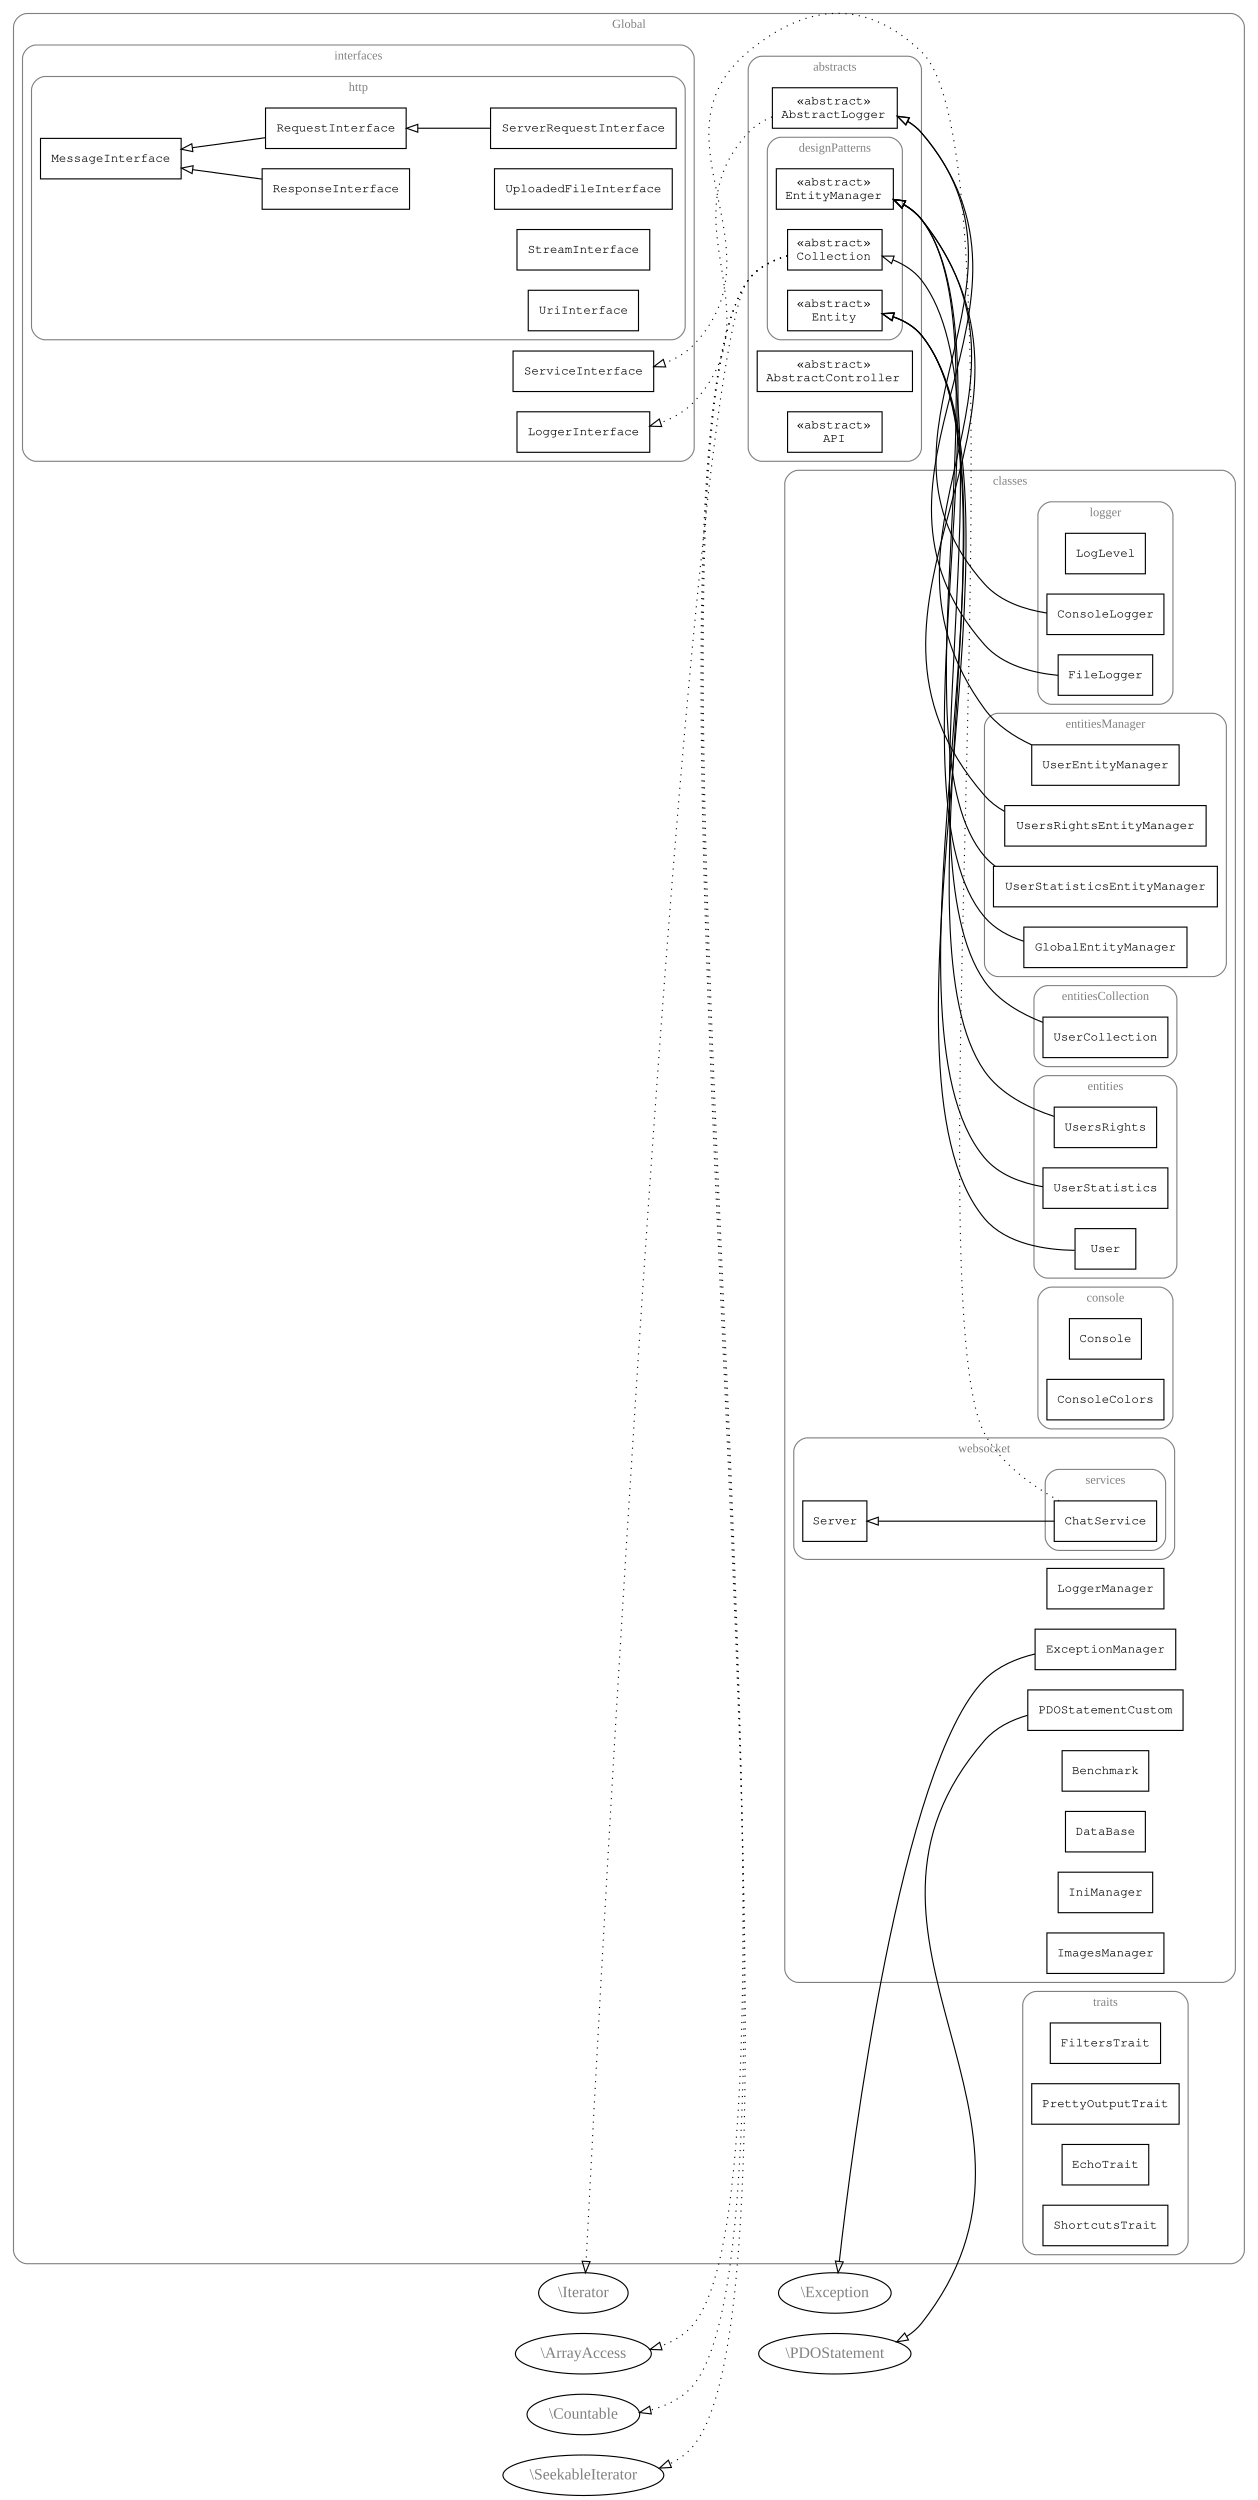
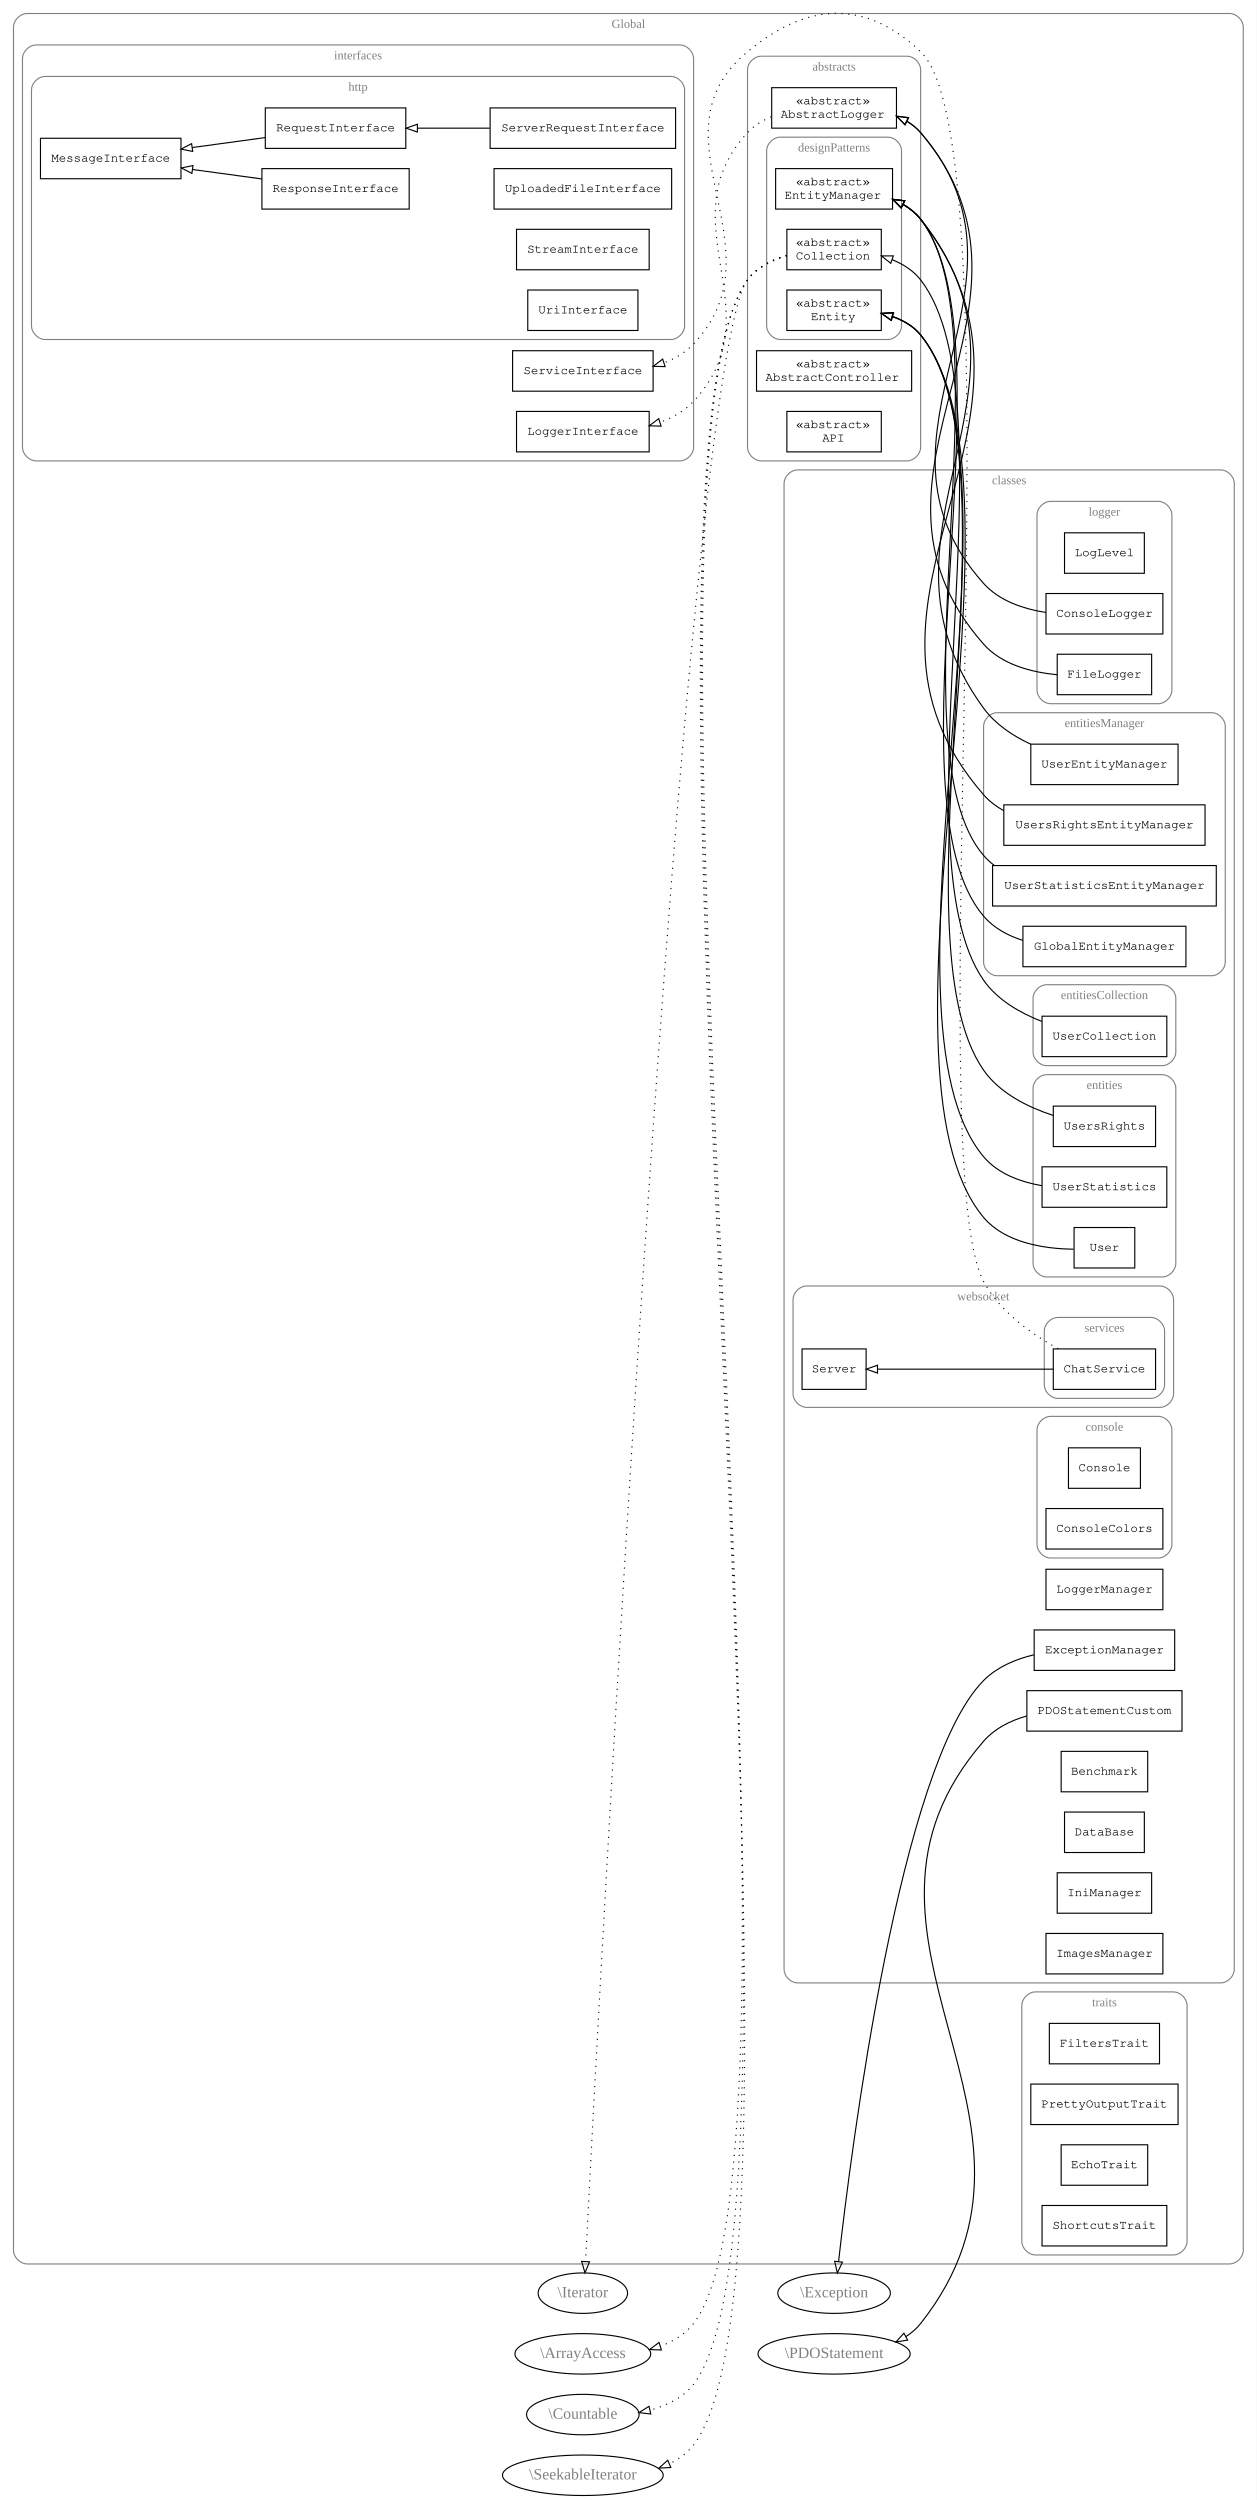
- <svg xmlns="http://www.w3.org/2000/svg" width="1118pt" height="2222pt" viewBox="0.00 0.00 1118.00 2222.00">
-   <g id="graph0" class="graph" transform="scale(1 1) rotate(0) translate(4 2218)">
-     <polygon fill="white" stroke="none" points="-4,4 -4,-2218 1114,-2218 1114,4 -4,4" />
+ <svg xmlns="http://www.w3.org/2000/svg" width="1118pt" height="2224pt" viewBox="0.00 0.00 1118.00 2224.00">
+   <g id="graph0" class="graph" transform="scale(1 1) rotate(0) translate(4 2220)">
+     <polygon fill="white" stroke="none" points="-4,4 -4,-2220 1114,-2220 1114,4 -4,4" />
    <g id="clust1" class="cluster">
-       <path fill="none" stroke="gray" d="M20,-206C20,-206 1090,-206 1090,-206 1096,-206 1102,-212 1102,-218 1102,-218 1102,-2194 1102,-2194 1102,-2200 1096,-2206 1090,-2206 1090,-2206 20,-2206 20,-2206 14,-2206 8,-2200 8,-2194 8,-2194 8,-218 8,-218 8,-212 14,-206 20,-206" />
-       <text text-anchor="middle" x="555" y="-2193.2" font-family="Times New Roman,serif" font-size="11.00" fill="gray">Global</text>
+       <path fill="none" stroke="gray" d="M20,-206C20,-206 1090,-206 1090,-206 1096,-206 1102,-212 1102,-218 1102,-218 1102,-2196 1102,-2196 1102,-2202 1096,-2208 1090,-2208 1090,-2208 20,-2208 20,-2208 14,-2208 8,-2202 8,-2196 8,-2196 8,-218 8,-218 8,-212 14,-206 20,-206" />
+       <text text-anchor="middle" x="555" y="-2195.2" font-family="Times New Roman,serif" font-size="11.00" fill="gray">Global</text>
    </g>
    <g id="clust2" class="cluster">
-       <path fill="none" stroke="gray" d="M705.5,-456C705.5,-456 1082,-456 1082,-456 1088,-456 1094,-462 1094,-468 1094,-468 1094,-1788 1094,-1788 1094,-1794 1088,-1800 1082,-1800 1082,-1800 705.5,-1800 705.5,-1800 699.5,-1800 693.5,-1794 693.5,-1788 693.5,-1788 693.5,-468 693.5,-468 693.5,-462 699.5,-456 705.5,-456" />
-       <text text-anchor="middle" x="893.75" y="-1787.2" font-family="Times New Roman,serif" font-size="11.00" fill="gray">classes</text>
+       <path fill="none" stroke="gray" d="M705.5,-456C705.5,-456 1082,-456 1082,-456 1088,-456 1094,-462 1094,-468 1094,-468 1094,-1790 1094,-1790 1094,-1796 1088,-1802 1082,-1802 1082,-1802 705.5,-1802 705.5,-1802 699.5,-1802 693.5,-1796 693.5,-1790 693.5,-1790 693.5,-468 693.5,-468 693.5,-462 699.5,-456 705.5,-456" />
+       <text text-anchor="middle" x="893.75" y="-1789.2" font-family="Times New Roman,serif" font-size="11.00" fill="gray">classes</text>
    </g>
    <g id="clust4" class="cluster">
-       <path fill="none" stroke="gray" d="M930.5,-1592C930.5,-1592 1026.5,-1592 1026.5,-1592 1032.5,-1592 1038.5,-1598 1038.5,-1604 1038.5,-1604 1038.5,-1760 1038.5,-1760 1038.5,-1766 1032.5,-1772 1026.5,-1772 1026.5,-1772 930.5,-1772 930.5,-1772 924.5,-1772 918.5,-1766 918.5,-1760 918.5,-1760 918.5,-1604 918.5,-1604 918.5,-1598 924.5,-1592 930.5,-1592" />
-       <text text-anchor="middle" x="978.5" y="-1759.2" font-family="Times New Roman,serif" font-size="11.00" fill="gray">logger</text>
+       <path fill="none" stroke="gray" d="M930.5,-1594C930.5,-1594 1026.5,-1594 1026.5,-1594 1032.5,-1594 1038.5,-1600 1038.5,-1606 1038.5,-1606 1038.5,-1762 1038.5,-1762 1038.5,-1768 1032.5,-1774 1026.5,-1774 1026.5,-1774 930.5,-1774 930.5,-1774 924.5,-1774 918.5,-1768 918.5,-1762 918.5,-1762 918.5,-1606 918.5,-1606 918.5,-1600 924.5,-1594 930.5,-1594" />
+       <text text-anchor="middle" x="978.5" y="-1761.2" font-family="Times New Roman,serif" font-size="11.00" fill="gray">logger</text>
    </g>
    <g id="clust3" class="cluster">
-       <path fill="none" stroke="gray" d="M883,-1350C883,-1350 1074,-1350 1074,-1350 1080,-1350 1086,-1356 1086,-1362 1086,-1362 1086,-1572 1086,-1572 1086,-1578 1080,-1584 1074,-1584 1074,-1584 883,-1584 883,-1584 877,-1584 871,-1578 871,-1572 871,-1572 871,-1362 871,-1362 871,-1356 877,-1350 883,-1350" />
-       <text text-anchor="middle" x="978.5" y="-1571.2" font-family="Times New Roman,serif" font-size="11.00" fill="gray">entitiesManager</text>
+       <path fill="none" stroke="gray" d="M883,-1352C883,-1352 1074,-1352 1074,-1352 1080,-1352 1086,-1358 1086,-1364 1086,-1364 1086,-1574 1086,-1574 1086,-1580 1080,-1586 1074,-1586 1074,-1586 883,-1586 883,-1586 877,-1586 871,-1580 871,-1574 871,-1574 871,-1364 871,-1364 871,-1358 877,-1352 883,-1352" />
+       <text text-anchor="middle" x="978.5" y="-1573.2" font-family="Times New Roman,serif" font-size="11.00" fill="gray">entitiesManager</text>
    </g>
    <g id="clust9" class="cluster">
-       <path fill="none" stroke="gray" d="M927,-1270C927,-1270 1030,-1270 1030,-1270 1036,-1270 1042,-1276 1042,-1282 1042,-1282 1042,-1330 1042,-1330 1042,-1336 1036,-1342 1030,-1342 1030,-1342 927,-1342 927,-1342 921,-1342 915,-1336 915,-1330 915,-1330 915,-1282 915,-1282 915,-1276 921,-1270 927,-1270" />
-       <text text-anchor="middle" x="978.5" y="-1329.2" font-family="Times New Roman,serif" font-size="11.00" fill="gray">entitiesCollection</text>
+       <path fill="none" stroke="gray" d="M927,-1272C927,-1272 1030,-1272 1030,-1272 1036,-1272 1042,-1278 1042,-1284 1042,-1284 1042,-1332 1042,-1332 1042,-1338 1036,-1344 1030,-1344 1030,-1344 927,-1344 927,-1344 921,-1344 915,-1338 915,-1332 915,-1332 915,-1284 915,-1284 915,-1278 921,-1272 927,-1272" />
+       <text text-anchor="middle" x="978.5" y="-1331.2" font-family="Times New Roman,serif" font-size="11.00" fill="gray">entitiesCollection</text>
    </g>
    <g id="clust8" class="cluster">
-       <path fill="none" stroke="gray" d="M927,-1082C927,-1082 1030,-1082 1030,-1082 1036,-1082 1042,-1088 1042,-1094 1042,-1094 1042,-1250 1042,-1250 1042,-1256 1036,-1262 1030,-1262 1030,-1262 927,-1262 927,-1262 921,-1262 915,-1256 915,-1250 915,-1250 915,-1094 915,-1094 915,-1088 921,-1082 927,-1082" />
-       <text text-anchor="middle" x="978.5" y="-1249.2" font-family="Times New Roman,serif" font-size="11.00" fill="gray">entities</text>
+       <path fill="none" stroke="gray" d="M927,-1084C927,-1084 1030,-1084 1030,-1084 1036,-1084 1042,-1090 1042,-1096 1042,-1096 1042,-1252 1042,-1252 1042,-1258 1036,-1264 1030,-1264 1030,-1264 927,-1264 927,-1264 921,-1264 915,-1258 915,-1252 915,-1252 915,-1096 915,-1096 915,-1090 921,-1084 927,-1084" />
+       <text text-anchor="middle" x="978.5" y="-1251.2" font-family="Times New Roman,serif" font-size="11.00" fill="gray">entities</text>
+     </g>
+     <g id="clust5" class="cluster">
+       <path fill="none" stroke="gray" d="M713.5,-968C713.5,-968 1028,-968 1028,-968 1034,-968 1040,-974 1040,-980 1040,-980 1040,-1064 1040,-1064 1040,-1070 1034,-1076 1028,-1076 1028,-1076 713.5,-1076 713.5,-1076 707.5,-1076 701.5,-1070 701.5,-1064 701.5,-1064 701.5,-980 701.5,-980 701.5,-974 707.5,-968 713.5,-968" />
+       <text text-anchor="middle" x="870.75" y="-1063.2" font-family="Times New Roman,serif" font-size="11.00" fill="gray">websocket</text>
+     </g>
+     <g id="clust6" class="cluster">
+       <path fill="none" stroke="gray" d="M937,-976C937,-976 1020,-976 1020,-976 1026,-976 1032,-982 1032,-988 1032,-988 1032,-1036 1032,-1036 1032,-1042 1026,-1048 1020,-1048 1020,-1048 937,-1048 937,-1048 931,-1048 925,-1042 925,-1036 925,-1036 925,-988 925,-988 925,-982 931,-976 937,-976" />
+       <text text-anchor="middle" x="978.5" y="-1035.2" font-family="Times New Roman,serif" font-size="11.00" fill="gray">services</text>
    </g>
    <g id="clust7" class="cluster">
-       <path fill="none" stroke="gray" d="M930.5,-948C930.5,-948 1026.5,-948 1026.5,-948 1032.5,-948 1038.5,-954 1038.5,-960 1038.5,-960 1038.5,-1062 1038.5,-1062 1038.5,-1068 1032.5,-1074 1026.5,-1074 1026.5,-1074 930.5,-1074 930.5,-1074 924.5,-1074 918.5,-1068 918.5,-1062 918.5,-1062 918.5,-960 918.5,-960 918.5,-954 924.5,-948 930.5,-948" />
-       <text text-anchor="middle" x="978.5" y="-1061.2" font-family="Times New Roman,serif" font-size="11.00" fill="gray">console</text>
-     </g>
-     <g id="clust5" class="cluster">
-       <path fill="none" stroke="gray" d="M713.5,-832C713.5,-832 1028,-832 1028,-832 1034,-832 1040,-838 1040,-844 1040,-844 1040,-928 1040,-928 1040,-934 1034,-940 1028,-940 1028,-940 713.5,-940 713.5,-940 707.5,-940 701.5,-934 701.5,-928 701.5,-928 701.5,-844 701.5,-844 701.5,-838 707.5,-832 713.5,-832" />
-       <text text-anchor="middle" x="870.75" y="-927.2" font-family="Times New Roman,serif" font-size="11.00" fill="gray">websocket</text>
-     </g>
-     <g id="clust6" class="cluster">
-       <path fill="none" stroke="gray" d="M937,-840C937,-840 1020,-840 1020,-840 1026,-840 1032,-846 1032,-852 1032,-852 1032,-900 1032,-900 1032,-906 1026,-912 1020,-912 1020,-912 937,-912 937,-912 931,-912 925,-906 925,-900 925,-900 925,-852 925,-852 925,-846 931,-840 937,-840" />
-       <text text-anchor="middle" x="978.5" y="-899.2" font-family="Times New Roman,serif" font-size="11.00" fill="gray">services</text>
+       <path fill="none" stroke="gray" d="M930.5,-834C930.5,-834 1026.5,-834 1026.5,-834 1032.5,-834 1038.5,-840 1038.5,-846 1038.5,-846 1038.5,-948 1038.5,-948 1038.5,-954 1032.5,-960 1026.5,-960 1026.5,-960 930.5,-960 930.5,-960 924.5,-960 918.5,-954 918.5,-948 918.5,-948 918.5,-846 918.5,-846 918.5,-840 924.5,-834 930.5,-834" />
+       <text text-anchor="middle" x="978.5" y="-947.2" font-family="Times New Roman,serif" font-size="11.00" fill="gray">console</text>
    </g>
    <g id="clust10" class="cluster">
-       <path fill="none" stroke="gray" d="M28,-1808C28,-1808 601,-1808 601,-1808 607,-1808 613,-1814 613,-1820 613,-1820 613,-2166 613,-2166 613,-2172 607,-2178 601,-2178 601,-2178 28,-2178 28,-2178 22,-2178 16,-2172 16,-2166 16,-2166 16,-1820 16,-1820 16,-1814 22,-1808 28,-1808" />
-       <text text-anchor="middle" x="314.5" y="-2165.2" font-family="Times New Roman,serif" font-size="11.00" fill="gray">interfaces</text>
+       <path fill="none" stroke="gray" d="M28,-1810C28,-1810 601,-1810 601,-1810 607,-1810 613,-1816 613,-1822 613,-1822 613,-2168 613,-2168 613,-2174 607,-2180 601,-2180 601,-2180 28,-2180 28,-2180 22,-2180 16,-2174 16,-2168 16,-2168 16,-1822 16,-1822 16,-1816 22,-1810 28,-1810" />
+       <text text-anchor="middle" x="314.5" y="-2167.2" font-family="Times New Roman,serif" font-size="11.00" fill="gray">interfaces</text>
    </g>
    <g id="clust11" class="cluster">
-       <path fill="none" stroke="gray" d="M36,-1916C36,-1916 593,-1916 593,-1916 599,-1916 605,-1922 605,-1928 605,-1928 605,-2138 605,-2138 605,-2144 599,-2150 593,-2150 593,-2150 36,-2150 36,-2150 30,-2150 24,-2144 24,-2138 24,-2138 24,-1928 24,-1928 24,-1922 30,-1916 36,-1916" />
-       <text text-anchor="middle" x="314.5" y="-2137.2" font-family="Times New Roman,serif" font-size="11.00" fill="gray">http</text>
+       <path fill="none" stroke="gray" d="M36,-1918C36,-1918 593,-1918 593,-1918 599,-1918 605,-1924 605,-1930 605,-1930 605,-2140 605,-2140 605,-2146 599,-2152 593,-2152 593,-2152 36,-2152 36,-2152 30,-2152 24,-2146 24,-2140 24,-2140 24,-1930 24,-1930 24,-1924 30,-1918 36,-1918" />
+       <text text-anchor="middle" x="314.5" y="-2139.2" font-family="Times New Roman,serif" font-size="11.00" fill="gray">http</text>
    </g>
    <g id="clust12" class="cluster">
      <path fill="none" stroke="gray" d="M917,-214C917,-214 1040,-214 1040,-214 1046,-214 1052,-220 1052,-226 1052,-226 1052,-436 1052,-436 1052,-442 1046,-448 1040,-448 1040,-448 917,-448 917,-448 911,-448 905,-442 905,-436 905,-436 905,-226 905,-226 905,-220 911,-214 917,-214" />
      <text text-anchor="middle" x="978.5" y="-435.2" font-family="Times New Roman,serif" font-size="11.00" fill="gray">traits</text>
    </g>
    <g id="clust13" class="cluster">
-       <path fill="none" stroke="gray" d="M673,-1808C673,-1808 803,-1808 803,-1808 809,-1808 815,-1814 815,-1820 815,-1820 815,-2156 815,-2156 815,-2162 809,-2168 803,-2168 803,-2168 673,-2168 673,-2168 667,-2168 661,-2162 661,-2156 661,-2156 661,-1820 661,-1820 661,-1814 667,-1808 673,-1808" />
-       <text text-anchor="middle" x="738" y="-2155.2" font-family="Times New Roman,serif" font-size="11.00" fill="gray">abstracts</text>
+       <path fill="none" stroke="gray" d="M673,-1810C673,-1810 803,-1810 803,-1810 809,-1810 815,-1816 815,-1822 815,-1822 815,-2158 815,-2158 815,-2164 809,-2170 803,-2170 803,-2170 673,-2170 673,-2170 667,-2170 661,-2164 661,-2158 661,-2158 661,-1822 661,-1822 661,-1816 667,-1810 673,-1810" />
+       <text text-anchor="middle" x="738" y="-2157.2" font-family="Times New Roman,serif" font-size="11.00" fill="gray">abstracts</text>
    </g>
    <g id="clust14" class="cluster">
-       <path fill="none" stroke="gray" d="M690,-1916C690,-1916 786,-1916 786,-1916 792,-1916 798,-1922 798,-1928 798,-1928 798,-2084 798,-2084 798,-2090 792,-2096 786,-2096 786,-2096 690,-2096 690,-2096 684,-2096 678,-2090 678,-2084 678,-2084 678,-1928 678,-1928 678,-1922 684,-1916 690,-1916" />
-       <text text-anchor="middle" x="738" y="-2083.2" font-family="Times New Roman,serif" font-size="11.00" fill="gray">designPatterns</text>
+       <path fill="none" stroke="gray" d="M690,-1918C690,-1918 786,-1918 786,-1918 792,-1918 798,-1924 798,-1930 798,-1930 798,-2086 798,-2086 798,-2092 792,-2098 786,-2098 786,-2098 690,-2098 690,-2098 684,-2098 678,-2092 678,-2086 678,-2086 678,-1930 678,-1930 678,-1924 684,-1918 690,-1918" />
+       <text text-anchor="middle" x="738" y="-2085.2" font-family="Times New Roman,serif" font-size="11.00" fill="gray">designPatterns</text>
    </g>
    <g id="node1" class="node">
-       <polygon fill="none" stroke="black" points="1044,-1556 913,-1556 913,-1520 1044,-1520 1044,-1556" />
-       <text text-anchor="middle" x="978.5" y="-1535.2" font-family="Courier,monospace" font-size="11.00">UserEntityManager</text>
+       <polygon fill="none" stroke="black" points="1044,-1558 913,-1558 913,-1522 1044,-1522 1044,-1558" />
+       <text text-anchor="middle" x="978.5" y="-1537.2" font-family="Courier,monospace" font-size="11.00">UserEntityManager</text>
    </g>
    <g id="node38" class="node">
-       <polygon fill="none" stroke="black" points="790,-2068 686,-2068 686,-2032 790,-2032 790,-2068" />
-       <text text-anchor="start" x="704" y="-2053.2" font-family="Courier,monospace" font-size="11.00">«abstract»</text>
-       <text text-anchor="start" x="694" y="-2041.2" font-family="Courier,monospace" font-size="11.00">EntityManager</text>
+       <polygon fill="none" stroke="black" points="790,-2070 686,-2070 686,-2034 790,-2034 790,-2070" />
+       <text text-anchor="start" x="704" y="-2055.2" font-family="Courier,monospace" font-size="11.00">«abstract»</text>
+       <text text-anchor="start" x="694" y="-2043.2" font-family="Courier,monospace" font-size="11.00">EntityManager</text>
    </g>
    <g id="edge1" class="edge">
-       <path fill="none" stroke="black" d="M912.949,-1555.96C896.942,-1563.39 881.408,-1573.72 871,-1588 756.167,-1745.51 937.378,-1871.27 815,-2023 810.688,-2028.35 805.239,-2032.63 799.247,-2036.07" />
-       <polygon fill="none" stroke="black" points="797.588,-2032.99 790.147,-2040.53 800.667,-2039.28 797.588,-2032.99" />
+       <path fill="none" stroke="black" d="M912.949,-1557.96C896.942,-1565.39 881.408,-1575.72 871,-1590 756.167,-1747.51 937.378,-1873.27 815,-2025 810.688,-2030.35 805.239,-2034.63 799.247,-2038.07" />
+       <polygon fill="none" stroke="black" points="797.588,-2034.99 790.147,-2042.53 800.667,-2041.28 797.588,-2034.99" />
    </g>
    <g id="node2" class="node">
-       <polygon fill="none" stroke="black" points="1068,-1502 889,-1502 889,-1466 1068,-1466 1068,-1502" />
-       <text text-anchor="middle" x="978.5" y="-1481.2" font-family="Courier,monospace" font-size="11.00">UsersRightsEntityManager</text>
+       <polygon fill="none" stroke="black" points="1068,-1504 889,-1504 889,-1468 1068,-1468 1068,-1504" />
+       <text text-anchor="middle" x="978.5" y="-1483.2" font-family="Courier,monospace" font-size="11.00">UsersRightsEntityManager</text>
    </g>
    <g id="edge17" class="edge">
-       <path fill="none" stroke="black" d="M888.929,-1496.79C882.2,-1500.51 876.069,-1505.17 871,-1511 720.796,-1683.74 957.006,-1843.46 815,-2023 810.74,-2028.39 805.322,-2032.7 799.347,-2036.15" />
-       <polygon fill="none" stroke="black" points="797.691,-2033.07 790.264,-2040.62 800.782,-2039.35 797.691,-2033.07" />
+       <path fill="none" stroke="black" d="M888.929,-1498.79C882.2,-1502.51 876.069,-1507.17 871,-1513 720.796,-1685.74 957.006,-1845.46 815,-2025 810.74,-2030.39 805.322,-2034.7 799.347,-2038.15" />
+       <polygon fill="none" stroke="black" points="797.691,-2035.07 790.264,-2042.62 800.782,-2041.35 797.691,-2035.07" />
    </g>
    <g id="node3" class="node">
-       <polygon fill="none" stroke="black" points="1078,-1448 879,-1448 879,-1412 1078,-1412 1078,-1448" />
-       <text text-anchor="middle" x="978.5" y="-1427.2" font-family="Courier,monospace" font-size="11.00">UserStatisticsEntityManager</text>
+       <polygon fill="none" stroke="black" points="1078,-1450 879,-1450 879,-1414 1078,-1414 1078,-1450" />
+       <text text-anchor="middle" x="978.5" y="-1429.2" font-family="Courier,monospace" font-size="11.00">UserStatisticsEntityManager</text>
    </g>
    <g id="edge18" class="edge">
-       <path fill="none" stroke="black" d="M880.536,-1448.12C877.069,-1450.73 873.862,-1453.67 871,-1457 788.56,-1552.8 892.895,-1923.46 815,-2023 810.767,-2028.41 805.367,-2032.74 799.402,-2036.2" />
-       <polygon fill="none" stroke="black" points="797.746,-2033.11 790.328,-2040.67 800.844,-2039.39 797.746,-2033.11" />
+       <path fill="none" stroke="black" d="M880.536,-1450.12C877.069,-1452.73 873.862,-1455.67 871,-1459 788.56,-1554.8 892.895,-1925.46 815,-2025 810.767,-2030.41 805.367,-2034.74 799.402,-2038.2" />
+       <polygon fill="none" stroke="black" points="797.746,-2035.11 790.328,-2042.67 800.844,-2041.39 797.746,-2035.11" />
    </g>
    <g id="node4" class="node">
-       <polygon fill="none" stroke="black" points="1051,-1394 906,-1394 906,-1358 1051,-1358 1051,-1394" />
-       <text text-anchor="middle" x="978.5" y="-1373.2" font-family="Courier,monospace" font-size="11.00">GlobalEntityManager</text>
+       <polygon fill="none" stroke="black" points="1051,-1396 906,-1396 906,-1360 1051,-1360 1051,-1396" />
+       <text text-anchor="middle" x="978.5" y="-1375.2" font-family="Courier,monospace" font-size="11.00">GlobalEntityManager</text>
    </g>
    <g id="edge19" class="edge">
-       <path fill="none" stroke="black" d="M905.895,-1381.43C892.58,-1385.66 880.037,-1392.41 871,-1403 781.216,-1508.24 899.791,-1913.69 815,-2023 810.791,-2028.43 805.404,-2032.76 799.447,-2036.23" />
-       <polygon fill="none" stroke="black" points="797.793,-2033.15 790.38,-2040.72 800.896,-2039.42 797.793,-2033.15" />
+       <path fill="none" stroke="black" d="M905.895,-1383.43C892.58,-1387.66 880.037,-1394.41 871,-1405 781.216,-1510.24 899.791,-1915.69 815,-2025 810.791,-2030.43 805.404,-2034.76 799.447,-2038.23" />
+       <polygon fill="none" stroke="black" points="797.793,-2035.15 790.38,-2042.72 800.896,-2041.42 797.793,-2035.15" />
    </g>
    <g id="node5" class="node">
-       <polygon fill="none" stroke="black" points="1014,-1744 943,-1744 943,-1708 1014,-1708 1014,-1744" />
-       <text text-anchor="middle" x="978.5" y="-1723.2" font-family="Courier,monospace" font-size="11.00">LogLevel</text>
+       <polygon fill="none" stroke="black" points="1014,-1746 943,-1746 943,-1710 1014,-1710 1014,-1746" />
+       <text text-anchor="middle" x="978.5" y="-1725.2" font-family="Courier,monospace" font-size="11.00">LogLevel</text>
    </g>
    <g id="node6" class="node">
-       <polygon fill="none" stroke="black" points="1030.5,-1690 926.5,-1690 926.5,-1654 1030.5,-1654 1030.5,-1690" />
-       <text text-anchor="middle" x="978.5" y="-1669.2" font-family="Courier,monospace" font-size="11.00">ConsoleLogger</text>
+       <polygon fill="none" stroke="black" points="1030.5,-1692 926.5,-1692 926.5,-1656 1030.5,-1656 1030.5,-1692" />
+       <text text-anchor="middle" x="978.5" y="-1671.2" font-family="Courier,monospace" font-size="11.00">ConsoleLogger</text>
    </g>
    <g id="node39" class="node">
-       <polygon fill="none" stroke="black" points="793.5,-2140 682.5,-2140 682.5,-2104 793.5,-2104 793.5,-2140" />
-       <text text-anchor="start" x="704" y="-2125.2" font-family="Courier,monospace" font-size="11.00">«abstract»</text>
-       <text text-anchor="start" x="690.5" y="-2113.2" font-family="Courier,monospace" font-size="11.00">AbstractLogger</text>
+       <polygon fill="none" stroke="black" points="793.5,-2142 682.5,-2142 682.5,-2106 793.5,-2106 793.5,-2142" />
+       <text text-anchor="start" x="704" y="-2127.2" font-family="Courier,monospace" font-size="11.00">«abstract»</text>
+       <text text-anchor="start" x="690.5" y="-2115.2" font-family="Courier,monospace" font-size="11.00">AbstractLogger</text>
    </g>
    <g id="edge7" class="edge">
-       <path fill="none" stroke="black" d="M926.48,-1673.12C906.438,-1676.26 884.938,-1683.44 871,-1699 750.911,-1833.02 932.828,-1963.99 815,-2100 811.547,-2103.99 807.421,-2107.27 802.9,-2109.98" />
-       <polygon fill="none" stroke="black" points="801.197,-2106.91 793.795,-2114.49 804.309,-2113.18 801.197,-2106.91" />
+       <path fill="none" stroke="black" d="M926.48,-1675.12C906.438,-1678.26 884.938,-1685.44 871,-1701 750.911,-1835.02 932.828,-1965.99 815,-2102 811.547,-2105.99 807.421,-2109.27 802.9,-2111.98" />
+       <polygon fill="none" stroke="black" points="801.197,-2108.91 793.795,-2116.49 804.309,-2115.18 801.197,-2108.91" />
    </g>
    <g id="node7" class="node">
-       <polygon fill="none" stroke="black" points="1020.5,-1636 936.5,-1636 936.5,-1600 1020.5,-1600 1020.5,-1636" />
-       <text text-anchor="middle" x="978.5" y="-1615.2" font-family="Courier,monospace" font-size="11.00">FileLogger</text>
+       <polygon fill="none" stroke="black" points="1020.5,-1638 936.5,-1638 936.5,-1602 1020.5,-1602 1020.5,-1638" />
+       <text text-anchor="middle" x="978.5" y="-1617.2" font-family="Courier,monospace" font-size="11.00">FileLogger</text>
    </g>
    <g id="edge12" class="edge">
-       <path fill="none" stroke="black" d="M936.359,-1617.76C913.77,-1619.93 887.145,-1626.68 871,-1645 736.272,-1797.84 947.151,-1944.92 815,-2100 811.525,-2104.08 807.346,-2107.42 802.756,-2110.17" />
-       <polygon fill="none" stroke="black" points="800.923,-2107.17 793.503,-2114.73 804.02,-2113.44 800.923,-2107.17" />
+       <path fill="none" stroke="black" d="M936.359,-1619.76C913.77,-1621.93 887.145,-1628.68 871,-1647 736.272,-1799.84 947.151,-1946.92 815,-2102 811.525,-2106.08 807.346,-2109.42 802.756,-2112.17" />
+       <polygon fill="none" stroke="black" points="800.923,-2109.17 793.503,-2116.73 804.02,-2115.44 800.923,-2109.17" />
    </g>
    <g id="node8" class="node">
-       <polygon fill="none" stroke="black" points="1024,-884 933,-884 933,-848 1024,-848 1024,-884" />
-       <text text-anchor="middle" x="978.5" y="-863.2" font-family="Courier,monospace" font-size="11.00">ChatService</text>
+       <polygon fill="none" stroke="black" points="1024,-1020 933,-1020 933,-984 1024,-984 1024,-1020" />
+       <text text-anchor="middle" x="978.5" y="-999.2" font-family="Courier,monospace" font-size="11.00">ChatService</text>
    </g>
    <g id="node9" class="node">
-       <polygon fill="none" stroke="black" points="766.5,-884 709.5,-884 709.5,-848 766.5,-848 766.5,-884" />
-       <text text-anchor="middle" x="738" y="-863.2" font-family="Courier,monospace" font-size="11.00">Server</text>
+       <polygon fill="none" stroke="black" points="766.5,-1020 709.5,-1020 709.5,-984 766.5,-984 766.5,-1020" />
+       <text text-anchor="middle" x="738" y="-999.2" font-family="Courier,monospace" font-size="11.00">Server</text>
    </g>
    <g id="edge2" class="edge">
-       <path fill="none" stroke="black" d="M932.92,-866C887.926,-866 819.202,-866 776.796,-866" />
-       <polygon fill="none" stroke="black" points="776.613,-862.5 766.613,-866 776.613,-869.5 776.613,-862.5" />
+       <path fill="none" stroke="black" d="M932.92,-1002C887.926,-1002 819.202,-1002 776.796,-1002" />
+       <polygon fill="none" stroke="black" points="776.613,-998.5 766.613,-1002 776.613,-1005.5 776.613,-998.5" />
    </g>
    <g id="node30" class="node">
-       <polygon fill="none" stroke="black" points="577,-1906 452,-1906 452,-1870 577,-1870 577,-1906" />
-       <text text-anchor="middle" x="514.5" y="-1885.2" font-family="Courier,monospace" font-size="11.00">ServiceInterface</text>
+       <polygon fill="none" stroke="black" points="577,-1908 452,-1908 452,-1872 577,-1872 577,-1908" />
+       <text text-anchor="middle" x="514.5" y="-1887.2" font-family="Courier,monospace" font-size="11.00">ServiceInterface</text>
    </g>
    <g id="edge3" class="edge">
-       <path fill="none" stroke="black" stroke-dasharray="1,5" d="M937.343,-884.111C913.585,-897.132 885.402,-917.136 871,-944 806.464,-1064.38 913.756,-2077.64 815,-2172 765.512,-2219.28 713.608,-2215.78 661,-2172 570.681,-2096.83 693.613,-1997.5 613,-1912 605.795,-1904.36 596.582,-1898.98 586.704,-1895.23" />
-       <polygon fill="none" stroke="black" points="587.666,-1891.87 577.074,-1892.11 585.508,-1898.53 587.666,-1891.87" />
+       <path fill="none" stroke="black" stroke-dasharray="1,5" d="M937.394,-1020.14C913.657,-1033.17 885.477,-1053.18 871,-1080 813.192,-1187.11 903.238,-2090.16 815,-2174 765.381,-2221.14 713.608,-2217.78 661,-2174 570.681,-2098.83 693.613,-1999.5 613,-1914 605.795,-1906.36 596.582,-1900.98 586.704,-1897.23" />
+       <polygon fill="none" stroke="black" points="587.666,-1893.87 577.074,-1894.11 585.508,-1900.53 587.666,-1893.87" />
    </g>
    <g id="node10" class="node">
-       <polygon fill="none" stroke="black" points="1010.5,-1046 946.5,-1046 946.5,-1010 1010.5,-1010 1010.5,-1046" />
-       <text text-anchor="middle" x="978.5" y="-1025.2" font-family="Courier,monospace" font-size="11.00">Console</text>
+       <polygon fill="none" stroke="black" points="1010.5,-932 946.5,-932 946.5,-896 1010.5,-896 1010.5,-932" />
+       <text text-anchor="middle" x="978.5" y="-911.2" font-family="Courier,monospace" font-size="11.00">Console</text>
    </g>
    <g id="node11" class="node">
-       <polygon fill="none" stroke="black" points="1030.5,-992 926.5,-992 926.5,-956 1030.5,-956 1030.5,-992" />
-       <text text-anchor="middle" x="978.5" y="-971.2" font-family="Courier,monospace" font-size="11.00">ConsoleColors</text>
+       <polygon fill="none" stroke="black" points="1030.5,-878 926.5,-878 926.5,-842 1030.5,-842 1030.5,-878" />
+       <text text-anchor="middle" x="978.5" y="-857.2" font-family="Courier,monospace" font-size="11.00">ConsoleColors</text>
    </g>
    <g id="node12" class="node">
-       <polygon fill="none" stroke="black" points="1024,-1234 933,-1234 933,-1198 1024,-1198 1024,-1234" />
-       <text text-anchor="middle" x="978.5" y="-1213.2" font-family="Courier,monospace" font-size="11.00">UsersRights</text>
+       <polygon fill="none" stroke="black" points="1024,-1236 933,-1236 933,-1200 1024,-1200 1024,-1236" />
+       <text text-anchor="middle" x="978.5" y="-1215.2" font-family="Courier,monospace" font-size="11.00">UsersRights</text>
    </g>
    <g id="node37" class="node">
-       <polygon fill="none" stroke="black" points="780,-1960 696,-1960 696,-1924 780,-1924 780,-1960" />
-       <text text-anchor="start" x="704" y="-1945.2" font-family="Courier,monospace" font-size="11.00">«abstract»</text>
-       <text text-anchor="start" x="717.5" y="-1933.2" font-family="Courier,monospace" font-size="11.00">Entity</text>
+       <polygon fill="none" stroke="black" points="780,-1962 696,-1962 696,-1926 780,-1926 780,-1962" />
+       <text text-anchor="start" x="704" y="-1947.2" font-family="Courier,monospace" font-size="11.00">«abstract»</text>
+       <text text-anchor="start" x="717.5" y="-1935.2" font-family="Courier,monospace" font-size="11.00">Entity</text>
    </g>
    <g id="edge5" class="edge">
-       <path fill="none" stroke="black" d="M932.763,-1225.77C910.511,-1233.04 885.365,-1245.39 871,-1266 787.601,-1385.67 907.536,-1807.24 815,-1920 808.595,-1927.8 799.603,-1932.94 790.038,-1936.3" />
-       <polygon fill="none" stroke="black" points="788.992,-1932.96 780.356,-1939.1 790.934,-1939.68 788.992,-1932.96" />
+       <path fill="none" stroke="black" d="M932.763,-1227.77C910.511,-1235.04 885.365,-1247.39 871,-1268 787.601,-1387.67 907.536,-1809.24 815,-1922 808.595,-1929.8 799.603,-1934.94 790.038,-1938.3" />
+       <polygon fill="none" stroke="black" points="788.992,-1934.96 780.356,-1941.1 790.934,-1941.68 788.992,-1934.96" />
    </g>
    <g id="node13" class="node">
-       <polygon fill="none" stroke="black" points="1034,-1180 923,-1180 923,-1144 1034,-1144 1034,-1180" />
-       <text text-anchor="middle" x="978.5" y="-1159.2" font-family="Courier,monospace" font-size="11.00">UserStatistics</text>
+       <polygon fill="none" stroke="black" points="1034,-1182 923,-1182 923,-1146 1034,-1146 1034,-1182" />
+       <text text-anchor="middle" x="978.5" y="-1161.2" font-family="Courier,monospace" font-size="11.00">UserStatistics</text>
    </g>
    <g id="edge6" class="edge">
-       <path fill="none" stroke="black" d="M922.957,-1163.2C903.743,-1166.52 883.772,-1173.82 871,-1189 766.108,-1313.66 917.79,-1793.6 815,-1920 808.565,-1927.91 799.47,-1933.09 789.798,-1936.44" />
-       <polygon fill="none" stroke="black" points="788.671,-1933.13 780.012,-1939.23 790.588,-1939.86 788.671,-1933.13" />
+       <path fill="none" stroke="black" d="M922.957,-1165.2C903.743,-1168.52 883.772,-1175.82 871,-1191 766.108,-1315.66 917.79,-1795.6 815,-1922 808.565,-1929.91 799.47,-1935.09 789.798,-1938.44" />
+       <polygon fill="none" stroke="black" points="788.671,-1935.13 780.012,-1941.23 790.588,-1941.86 788.671,-1935.13" />
    </g>
    <g id="node14" class="node">
-       <polygon fill="none" stroke="black" points="1005.5,-1126 951.5,-1126 951.5,-1090 1005.5,-1090 1005.5,-1126" />
-       <text text-anchor="middle" x="978.5" y="-1105.2" font-family="Courier,monospace" font-size="11.00">User</text>
+       <polygon fill="none" stroke="black" points="1005.5,-1128 951.5,-1128 951.5,-1092 1005.5,-1092 1005.5,-1128" />
+       <text text-anchor="middle" x="978.5" y="-1107.2" font-family="Courier,monospace" font-size="11.00">User</text>
    </g>
    <g id="edge8" class="edge">
-       <path fill="none" stroke="black" d="M951.132,-1106.68C926.377,-1107.02 890.343,-1111.89 871,-1135 758.755,-1269.11 924.985,-1784.03 815,-1920 808.586,-1927.93 799.499,-1933.11 789.83,-1936.47" />
-       <polygon fill="none" stroke="black" points="788.703,-1933.15 780.043,-1939.26 790.62,-1939.88 788.703,-1933.15" />
+       <path fill="none" stroke="black" d="M951.132,-1108.68C926.377,-1109.02 890.343,-1113.89 871,-1137 758.755,-1271.11 924.985,-1786.03 815,-1922 808.586,-1929.93 799.499,-1935.11 789.83,-1938.47" />
+       <polygon fill="none" stroke="black" points="788.703,-1935.15 780.043,-1941.26 790.62,-1941.88 788.703,-1935.15" />
    </g>
    <g id="node15" class="node">
-       <polygon fill="none" stroke="black" points="1034,-1314 923,-1314 923,-1278 1034,-1278 1034,-1314" />
-       <text text-anchor="middle" x="978.5" y="-1293.2" font-family="Courier,monospace" font-size="11.00">UserCollection</text>
+       <polygon fill="none" stroke="black" points="1034,-1316 923,-1316 923,-1280 1034,-1280 1034,-1316" />
+       <text text-anchor="middle" x="978.5" y="-1295.2" font-family="Courier,monospace" font-size="11.00">UserCollection</text>
    </g>
    <g id="node36" class="node">
-       <polygon fill="none" stroke="black" points="780,-2014 696,-2014 696,-1978 780,-1978 780,-2014" />
-       <text text-anchor="start" x="704" y="-1999.2" font-family="Courier,monospace" font-size="11.00">«abstract»</text>
-       <text text-anchor="start" x="704" y="-1987.2" font-family="Courier,monospace" font-size="11.00">Collection</text>
+       <polygon fill="none" stroke="black" points="780,-2016 696,-2016 696,-1980 780,-1980 780,-2016" />
+       <text text-anchor="start" x="704" y="-2001.2" font-family="Courier,monospace" font-size="11.00">«abstract»</text>
+       <text text-anchor="start" x="704" y="-1989.2" font-family="Courier,monospace" font-size="11.00">Collection</text>
    </g>
    <g id="edge10" class="edge">
-       <path fill="none" stroke="black" d="M922.89,-1309.33C903.426,-1316.86 883.3,-1328.43 871,-1346 791.284,-1459.87 900.175,-1859.15 815,-1969 808.563,-1977.3 799.372,-1983.06 789.593,-1987.04" />
-       <polygon fill="none" stroke="black" points="788.399,-1983.75 780.109,-1990.35 790.704,-1990.36 788.399,-1983.75" />
+       <path fill="none" stroke="black" d="M922.89,-1311.33C903.426,-1318.86 883.3,-1330.43 871,-1348 791.284,-1461.87 900.175,-1861.15 815,-1971 808.563,-1979.3 799.372,-1985.06 789.593,-1989.04" />
+       <polygon fill="none" stroke="black" points="788.399,-1985.75 780.109,-1992.35 790.704,-1992.36 788.399,-1985.75" />
    </g>
    <g id="node16" class="node">
      <polygon fill="none" stroke="black" points="1030.5,-824 926.5,-824 926.5,-788 1030.5,-788 1030.5,-824" />
      <text text-anchor="middle" x="978.5" y="-803.2" font-family="Courier,monospace" font-size="11.00">LoggerManager</text>
    </g>
    <g id="node17" class="node">
      <polygon fill="none" stroke="black" points="1041,-770 916,-770 916,-734 1041,-734 1041,-770" />
      <text text-anchor="middle" x="978.5" y="-749.2" font-family="Courier,monospace" font-size="11.00">ExceptionManager</text>
    </g>
    <g id="node42" class="node">
      <ellipse fill="none" stroke="black" cx="738" cy="-180" rx="50.091" ry="18" />
      <text text-anchor="middle" x="738" y="-176.3" font-family="Times New Roman,serif" font-size="14.00" fill="gray">\Exception</text>
    </g>
    <g id="edge4" class="edge">
      <path fill="none" stroke="black" d="M915.909,-747.928C899.45,-744.008 882.94,-737.068 871,-725 796.513,-649.714 753.292,-308.736 741.995,-208.065" />
      <polygon fill="none" stroke="black" points="745.464,-207.597 740.887,-198.042 738.507,-208.366 745.464,-207.597" />
    </g>
    <g id="node18" class="node">
      <polygon fill="none" stroke="black" points="1047.5,-716 909.5,-716 909.5,-680 1047.5,-680 1047.5,-716" />
      <text text-anchor="middle" x="978.5" y="-695.2" font-family="Courier,monospace" font-size="11.00">PDOStatementCustom</text>
    </g>
    <g id="node43" class="node">
      <ellipse fill="none" stroke="black" cx="738" cy="-126" rx="67.688" ry="18" />
      <text text-anchor="middle" x="738" y="-122.3" font-family="Times New Roman,serif" font-size="14.00" fill="gray">\PDOStatement</text>
    </g>
    <g id="edge9" class="edge">
      <path fill="none" stroke="black" d="M909.336,-693.443C894.805,-689.304 880.881,-682.377 871,-671 719.166,-496.163 958.537,-334.711 815,-153 811.33,-148.354 806.799,-144.507 801.792,-141.32" />
      <polygon fill="none" stroke="black" points="803.445,-138.235 792.984,-136.557 800.116,-144.392 803.445,-138.235" />
    </g>
    <g id="node19" class="node">
      <polygon fill="none" stroke="black" points="1017,-662 940,-662 940,-626 1017,-626 1017,-662" />
      <text text-anchor="middle" x="978.5" y="-641.2" font-family="Courier,monospace" font-size="11.00">Benchmark</text>
    </g>
    <g id="node20" class="node">
      <polygon fill="none" stroke="black" points="1014,-608 943,-608 943,-572 1014,-572 1014,-608" />
      <text text-anchor="middle" x="978.5" y="-587.2" font-family="Courier,monospace" font-size="11.00">DataBase</text>
    </g>
    <g id="node21" class="node">
      <polygon fill="none" stroke="black" points="1020.5,-554 936.5,-554 936.5,-518 1020.5,-518 1020.5,-554" />
      <text text-anchor="middle" x="978.5" y="-533.2" font-family="Courier,monospace" font-size="11.00">IniManager</text>
    </g>
    <g id="node22" class="node">
      <polygon fill="none" stroke="black" points="1030.5,-500 926.5,-500 926.5,-464 1030.5,-464 1030.5,-500" />
      <text text-anchor="middle" x="978.5" y="-479.2" font-family="Courier,monospace" font-size="11.00">ImagesManager</text>
    </g>
    <g id="node23" class="node">
-       <polygon fill="none" stroke="black" points="597,-2122 432,-2122 432,-2086 597,-2086 597,-2122" />
-       <text text-anchor="middle" x="514.5" y="-2101.2" font-family="Courier,monospace" font-size="11.00">ServerRequestInterface</text>
+       <polygon fill="none" stroke="black" points="597,-2124 432,-2124 432,-2088 597,-2088 597,-2124" />
+       <text text-anchor="middle" x="514.5" y="-2103.2" font-family="Courier,monospace" font-size="11.00">ServerRequestInterface</text>
    </g>
    <g id="node24" class="node">
-       <polygon fill="none" stroke="black" points="357,-2122 232,-2122 232,-2086 357,-2086 357,-2122" />
-       <text text-anchor="middle" x="294.5" y="-2101.2" font-family="Courier,monospace" font-size="11.00">RequestInterface</text>
+       <polygon fill="none" stroke="black" points="357,-2124 232,-2124 232,-2088 357,-2088 357,-2124" />
+       <text text-anchor="middle" x="294.5" y="-2103.2" font-family="Courier,monospace" font-size="11.00">RequestInterface</text>
    </g>
    <g id="edge20" class="edge">
-       <path fill="none" stroke="black" d="M431.705,-2104C410.62,-2104 388.085,-2104 367.537,-2104" />
-       <polygon fill="none" stroke="black" points="367.31,-2100.5 357.31,-2104 367.31,-2107.5 367.31,-2100.5" />
+       <path fill="none" stroke="black" d="M431.705,-2106C410.62,-2106 388.085,-2106 367.537,-2106" />
+       <polygon fill="none" stroke="black" points="367.31,-2102.5 357.31,-2106 367.31,-2109.5 367.31,-2102.5" />
    </g>
    <g id="node29" class="node">
-       <polygon fill="none" stroke="black" points="157,-2095 32,-2095 32,-2059 157,-2059 157,-2095" />
-       <text text-anchor="middle" x="94.5" y="-2074.2" font-family="Courier,monospace" font-size="11.00">MessageInterface</text>
+       <polygon fill="none" stroke="black" points="157,-2097 32,-2097 32,-2061 157,-2061 157,-2097" />
+       <text text-anchor="middle" x="94.5" y="-2076.2" font-family="Courier,monospace" font-size="11.00">MessageInterface</text>
    </g>
    <g id="edge21" class="edge">
-       <path fill="none" stroke="black" d="M231.937,-2095.61C211.357,-2092.8 188.245,-2089.65 166.975,-2086.75" />
-       <polygon fill="none" stroke="black" points="167.406,-2083.27 157.025,-2085.39 166.46,-2090.21 167.406,-2083.27" />
+       <path fill="none" stroke="black" d="M231.937,-2097.61C211.357,-2094.8 188.245,-2091.65 166.975,-2088.75" />
+       <polygon fill="none" stroke="black" points="167.406,-2085.27 157.025,-2087.39 166.46,-2092.21 167.406,-2085.27" />
    </g>
    <g id="node25" class="node">
-       <polygon fill="none" stroke="black" points="360,-2068 229,-2068 229,-2032 360,-2032 360,-2068" />
-       <text text-anchor="middle" x="294.5" y="-2047.2" font-family="Courier,monospace" font-size="11.00">ResponseInterface</text>
+       <polygon fill="none" stroke="black" points="360,-2070 229,-2070 229,-2034 360,-2034 360,-2070" />
+       <text text-anchor="middle" x="294.5" y="-2049.2" font-family="Courier,monospace" font-size="11.00">ResponseInterface</text>
    </g>
    <g id="edge22" class="edge">
-       <path fill="none" stroke="black" d="M228.941,-2058.8C209.247,-2061.49 187.475,-2064.46 167.33,-2067.2" />
-       <polygon fill="none" stroke="black" points="166.712,-2063.76 157.277,-2068.58 167.658,-2070.69 166.712,-2063.76" />
+       <path fill="none" stroke="black" d="M228.941,-2060.8C209.247,-2063.49 187.475,-2066.46 167.33,-2069.2" />
+       <polygon fill="none" stroke="black" points="166.712,-2065.76 157.277,-2070.58 167.658,-2072.69 166.712,-2065.76" />
    </g>
    <g id="node26" class="node">
-       <polygon fill="none" stroke="black" points="593.5,-2068 435.5,-2068 435.5,-2032 593.5,-2032 593.5,-2068" />
-       <text text-anchor="middle" x="514.5" y="-2047.2" font-family="Courier,monospace" font-size="11.00">UploadedFileInterface</text>
+       <polygon fill="none" stroke="black" points="593.5,-2070 435.5,-2070 435.5,-2034 593.5,-2034 593.5,-2070" />
+       <text text-anchor="middle" x="514.5" y="-2049.2" font-family="Courier,monospace" font-size="11.00">UploadedFileInterface</text>
    </g>
    <g id="node27" class="node">
-       <polygon fill="none" stroke="black" points="573.5,-2014 455.5,-2014 455.5,-1978 573.5,-1978 573.5,-2014" />
-       <text text-anchor="middle" x="514.5" y="-1993.2" font-family="Courier,monospace" font-size="11.00">StreamInterface</text>
+       <polygon fill="none" stroke="black" points="573.5,-2016 455.5,-2016 455.5,-1980 573.5,-1980 573.5,-2016" />
+       <text text-anchor="middle" x="514.5" y="-1995.2" font-family="Courier,monospace" font-size="11.00">StreamInterface</text>
    </g>
    <g id="node28" class="node">
-       <polygon fill="none" stroke="black" points="563.5,-1960 465.5,-1960 465.5,-1924 563.5,-1924 563.5,-1960" />
-       <text text-anchor="middle" x="514.5" y="-1939.2" font-family="Courier,monospace" font-size="11.00">UriInterface</text>
+       <polygon fill="none" stroke="black" points="563.5,-1962 465.5,-1962 465.5,-1926 563.5,-1926 563.5,-1962" />
+       <text text-anchor="middle" x="514.5" y="-1941.2" font-family="Courier,monospace" font-size="11.00">UriInterface</text>
    </g>
    <g id="node31" class="node">
-       <polygon fill="none" stroke="black" points="573.5,-1852 455.5,-1852 455.5,-1816 573.5,-1816 573.5,-1852" />
-       <text text-anchor="middle" x="514.5" y="-1831.2" font-family="Courier,monospace" font-size="11.00">LoggerInterface</text>
+       <polygon fill="none" stroke="black" points="573.5,-1854 455.5,-1854 455.5,-1818 573.5,-1818 573.5,-1854" />
+       <text text-anchor="middle" x="514.5" y="-1833.2" font-family="Courier,monospace" font-size="11.00">LoggerInterface</text>
    </g>
    <g id="node32" class="node">
      <polygon fill="none" stroke="black" points="1027.5,-420 929.5,-420 929.5,-384 1027.5,-384 1027.5,-420" />
      <text text-anchor="middle" x="978.5" y="-399.2" font-family="Courier,monospace" font-size="11.00">FiltersTrait</text>
    </g>
    <g id="node33" class="node">
      <polygon fill="none" stroke="black" points="1044,-366 913,-366 913,-330 1044,-330 1044,-366" />
      <text text-anchor="middle" x="978.5" y="-345.2" font-family="Courier,monospace" font-size="11.00">PrettyOutputTrait</text>
    </g>
    <g id="node34" class="node">
      <polygon fill="none" stroke="black" points="1017,-312 940,-312 940,-276 1017,-276 1017,-312" />
      <text text-anchor="middle" x="978.5" y="-291.2" font-family="Courier,monospace" font-size="11.00">EchoTrait</text>
    </g>
    <g id="node35" class="node">
      <polygon fill="none" stroke="black" points="1034,-258 923,-258 923,-222 1034,-222 1034,-258" />
      <text text-anchor="middle" x="978.5" y="-237.2" font-family="Courier,monospace" font-size="11.00">ShortcutsTrait</text>
    </g>
    <g id="node44" class="node">
      <ellipse fill="none" stroke="black" cx="514.5" cy="-180" rx="39.794" ry="18" />
      <text text-anchor="middle" x="514.5" y="-176.3" font-family="Times New Roman,serif" font-size="14.00" fill="gray">\Iterator</text>
    </g>
    <g id="edge13" class="edge">
-       <path fill="none" stroke="black" stroke-dasharray="1,5" d="M695.839,-1990.39C682.727,-1986.52 669.448,-1979.99 661,-1969 604.86,-1895.96 528.265,-430.945 516.926,-208.267" />
-       <polygon fill="none" stroke="black" points="520.41,-207.874 516.408,-198.064 513.419,-208.229 520.41,-207.874" />
+       <path fill="none" stroke="black" stroke-dasharray="1,5" d="M695.838,-1992.39C682.727,-1988.52 669.447,-1981.99 661,-1971 604.801,-1897.87 528.256,-431.225 516.925,-208.298" />
+       <polygon fill="none" stroke="black" points="520.409,-207.894 516.407,-198.084 513.418,-208.249 520.409,-207.894" />
    </g>
    <g id="node45" class="node">
      <ellipse fill="none" stroke="black" cx="514.5" cy="-126" rx="60.389" ry="18" />
      <text text-anchor="middle" x="514.5" y="-122.3" font-family="Times New Roman,serif" font-size="14.00" fill="gray">\ArrayAccess</text>
    </g>
    <g id="edge14" class="edge">
-       <path fill="none" stroke="black" stroke-dasharray="1,5" d="M695.894,-1990.76C682.622,-1986.93 669.226,-1980.33 661,-1969 542.42,-1805.66 737.319,-312.02 613,-153 605.52,-143.433 594.969,-137.064 583.551,-132.864" />
-       <polygon fill="none" stroke="black" points="584.392,-129.46 573.804,-129.823 582.308,-136.142 584.392,-129.46" />
+       <path fill="none" stroke="black" stroke-dasharray="1,5" d="M695.894,-1992.76C682.622,-1988.93 669.226,-1982.33 661,-1971 542.291,-1807.47 737.454,-312.197 613,-153 605.521,-143.433 594.969,-137.064 583.551,-132.863" />
+       <polygon fill="none" stroke="black" points="584.393,-129.46 573.804,-129.823 582.308,-136.142 584.393,-129.46" />
    </g>
    <g id="node46" class="node">
      <ellipse fill="none" stroke="black" cx="514.5" cy="-72" rx="50.091" ry="18" />
      <text text-anchor="middle" x="514.5" y="-68.3" font-family="Times New Roman,serif" font-size="14.00" fill="gray">\Countable</text>
    </g>
    <g id="edge15" class="edge">
-       <path fill="none" stroke="black" stroke-dasharray="1,5" d="M695.889,-1990.77C682.617,-1986.93 669.222,-1980.33 661,-1969 538.96,-1800.76 740.951,-262.794 613,-99 603.509,-86.851 589.065,-79.859 574.18,-75.915" />
-       <polygon fill="none" stroke="black" points="574.902,-72.491 564.382,-73.741 573.386,-79.325 574.902,-72.491" />
+       <path fill="none" stroke="black" stroke-dasharray="1,5" d="M695.889,-1992.77C682.617,-1988.93 669.222,-1982.33 661,-1971 538.832,-1802.57 741.086,-262.971 613,-99 603.51,-86.851 589.065,-79.859 574.18,-75.915" />
+       <polygon fill="none" stroke="black" points="574.903,-72.491 564.382,-73.741 573.386,-79.324 574.903,-72.491" />
    </g>
    <g id="node47" class="node">
      <ellipse fill="none" stroke="black" cx="514.5" cy="-18" rx="71.487" ry="18" />
      <text text-anchor="middle" x="514.5" y="-14.3" font-family="Times New Roman,serif" font-size="14.00" fill="gray">\SeekableIterator</text>
    </g>
    <g id="edge16" class="edge">
-       <path fill="none" stroke="black" stroke-dasharray="1,5" d="M695.885,-1990.77C682.612,-1986.94 669.218,-1980.34 661,-1969 535.501,-1795.85 744.583,-213.568 613,-45 607.285,-37.679 599.772,-32.231 591.447,-28.194" />
-       <polygon fill="none" stroke="black" points="592.72,-24.932 582.141,-24.345 590.044,-31.401 592.72,-24.932" />
+       <path fill="none" stroke="black" stroke-dasharray="1,5" d="M695.884,-1992.77C682.612,-1988.94 669.217,-1982.34 661,-1971 535.372,-1797.67 744.717,-213.745 613,-45 607.286,-37.679 599.772,-32.231 591.447,-28.193" />
+       <polygon fill="none" stroke="black" points="592.72,-24.932 582.141,-24.345 590.045,-31.401 592.72,-24.932" />
    </g>
    <g id="edge11" class="edge">
-       <path fill="none" stroke="black" stroke-dasharray="1,5" d="M682.147,-2114.05C674.196,-2110.79 666.765,-2106.27 661,-2100 587.657,-2020.26 686.805,-1940.32 613,-1861 604.914,-1852.31 594.303,-1846.33 583.064,-1842.23" />
-       <polygon fill="none" stroke="black" points="584.106,-1838.89 573.516,-1839.21 581.995,-1845.56 584.106,-1838.89" />
+       <path fill="none" stroke="black" stroke-dasharray="1,5" d="M682.147,-2116.05C674.196,-2112.79 666.765,-2108.27 661,-2102 587.657,-2022.26 686.805,-1942.32 613,-1863 604.914,-1854.31 594.303,-1848.33 583.064,-1844.23" />
+       <polygon fill="none" stroke="black" points="584.106,-1840.89 573.516,-1841.21 581.995,-1847.56 584.106,-1840.89" />
    </g>
    <g id="node40" class="node">
-       <polygon fill="none" stroke="black" points="807,-1906 669,-1906 669,-1870 807,-1870 807,-1906" />
-       <text text-anchor="start" x="704" y="-1891.2" font-family="Courier,monospace" font-size="11.00">«abstract»</text>
-       <text text-anchor="start" x="677" y="-1879.2" font-family="Courier,monospace" font-size="11.00">AbstractController</text>
+       <polygon fill="none" stroke="black" points="807,-1908 669,-1908 669,-1872 807,-1872 807,-1908" />
+       <text text-anchor="start" x="704" y="-1893.2" font-family="Courier,monospace" font-size="11.00">«abstract»</text>
+       <text text-anchor="start" x="677" y="-1881.2" font-family="Courier,monospace" font-size="11.00">AbstractController</text>
    </g>
    <g id="node41" class="node">
-       <polygon fill="none" stroke="black" points="780,-1852 696,-1852 696,-1816 780,-1816 780,-1852" />
-       <text text-anchor="start" x="704" y="-1837.2" font-family="Courier,monospace" font-size="11.00">«abstract»</text>
-       <text text-anchor="start" x="727.5" y="-1825.2" font-family="Courier,monospace" font-size="11.00">API</text>
+       <polygon fill="none" stroke="black" points="780,-1854 696,-1854 696,-1818 780,-1818 780,-1854" />
+       <text text-anchor="start" x="704" y="-1839.2" font-family="Courier,monospace" font-size="11.00">«abstract»</text>
+       <text text-anchor="start" x="727.5" y="-1827.2" font-family="Courier,monospace" font-size="11.00">API</text>
    </g>
  </g>
</svg>
